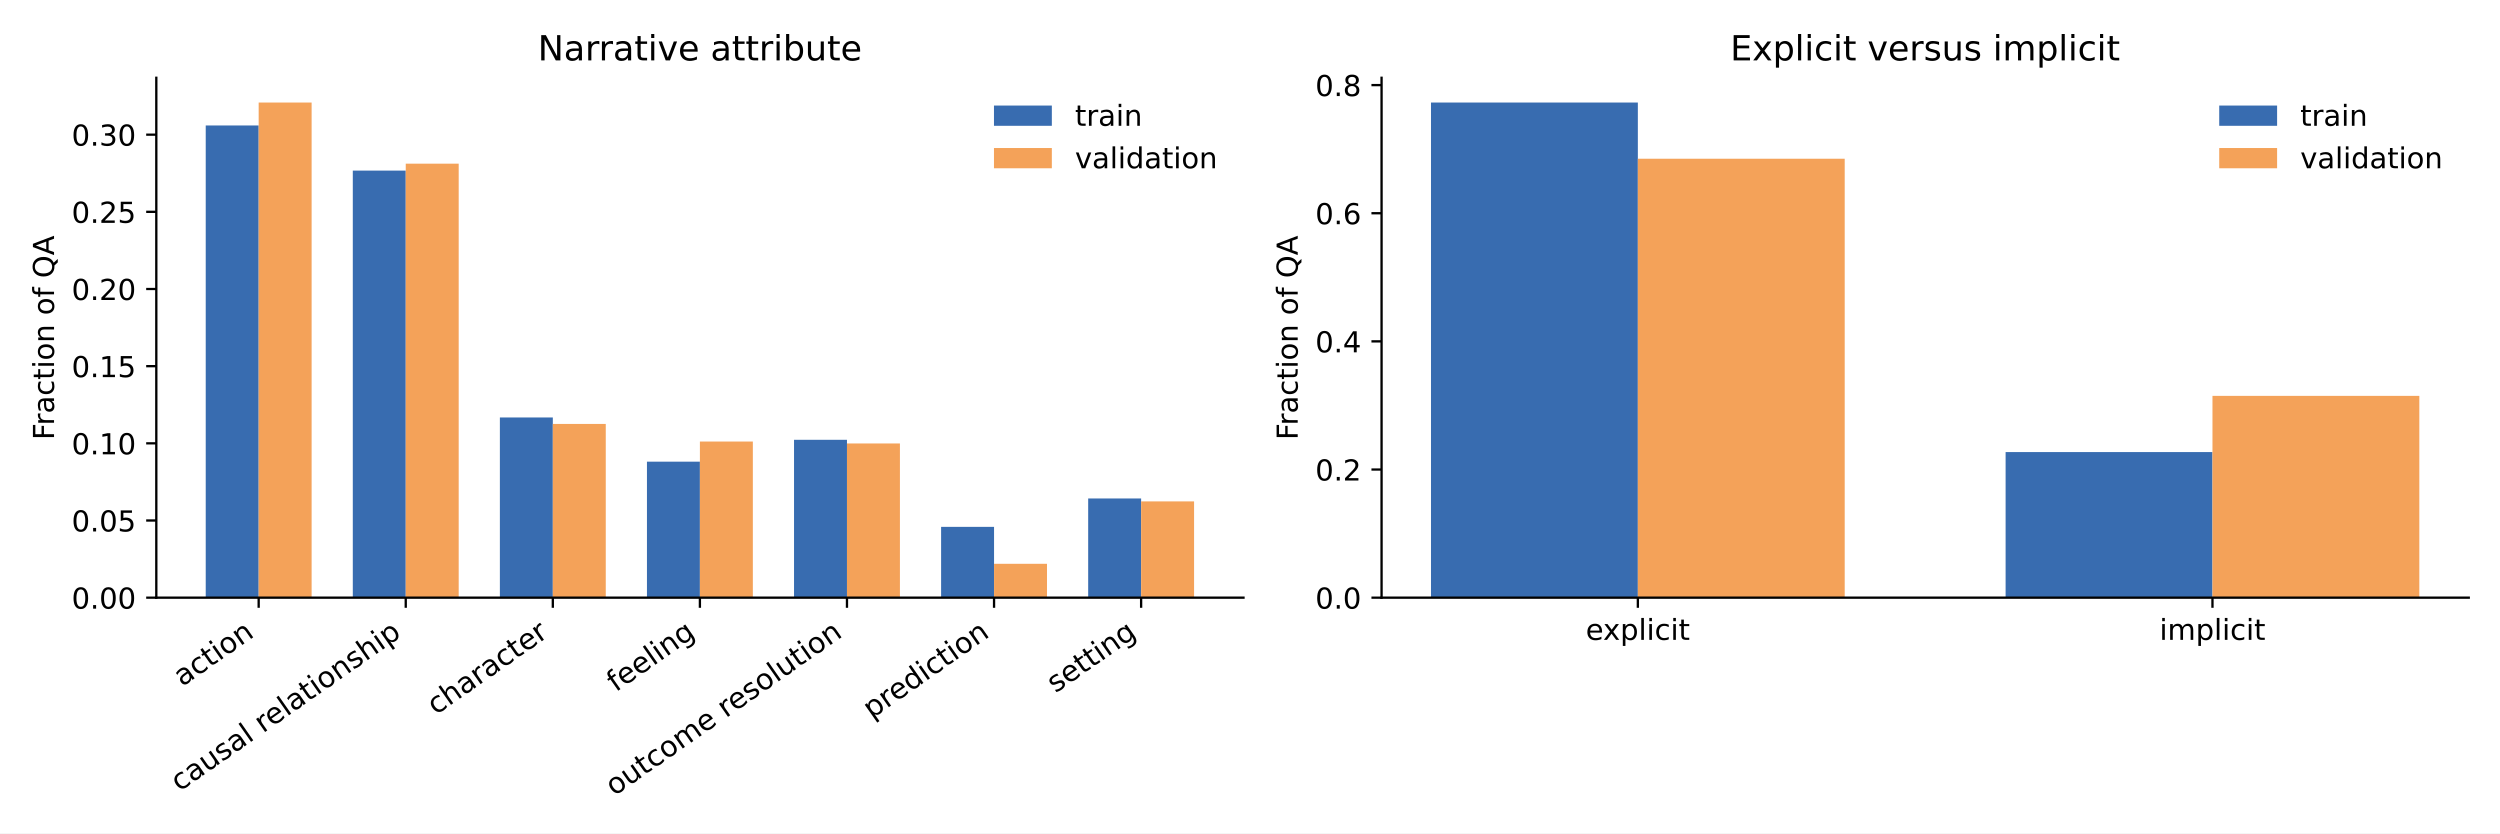
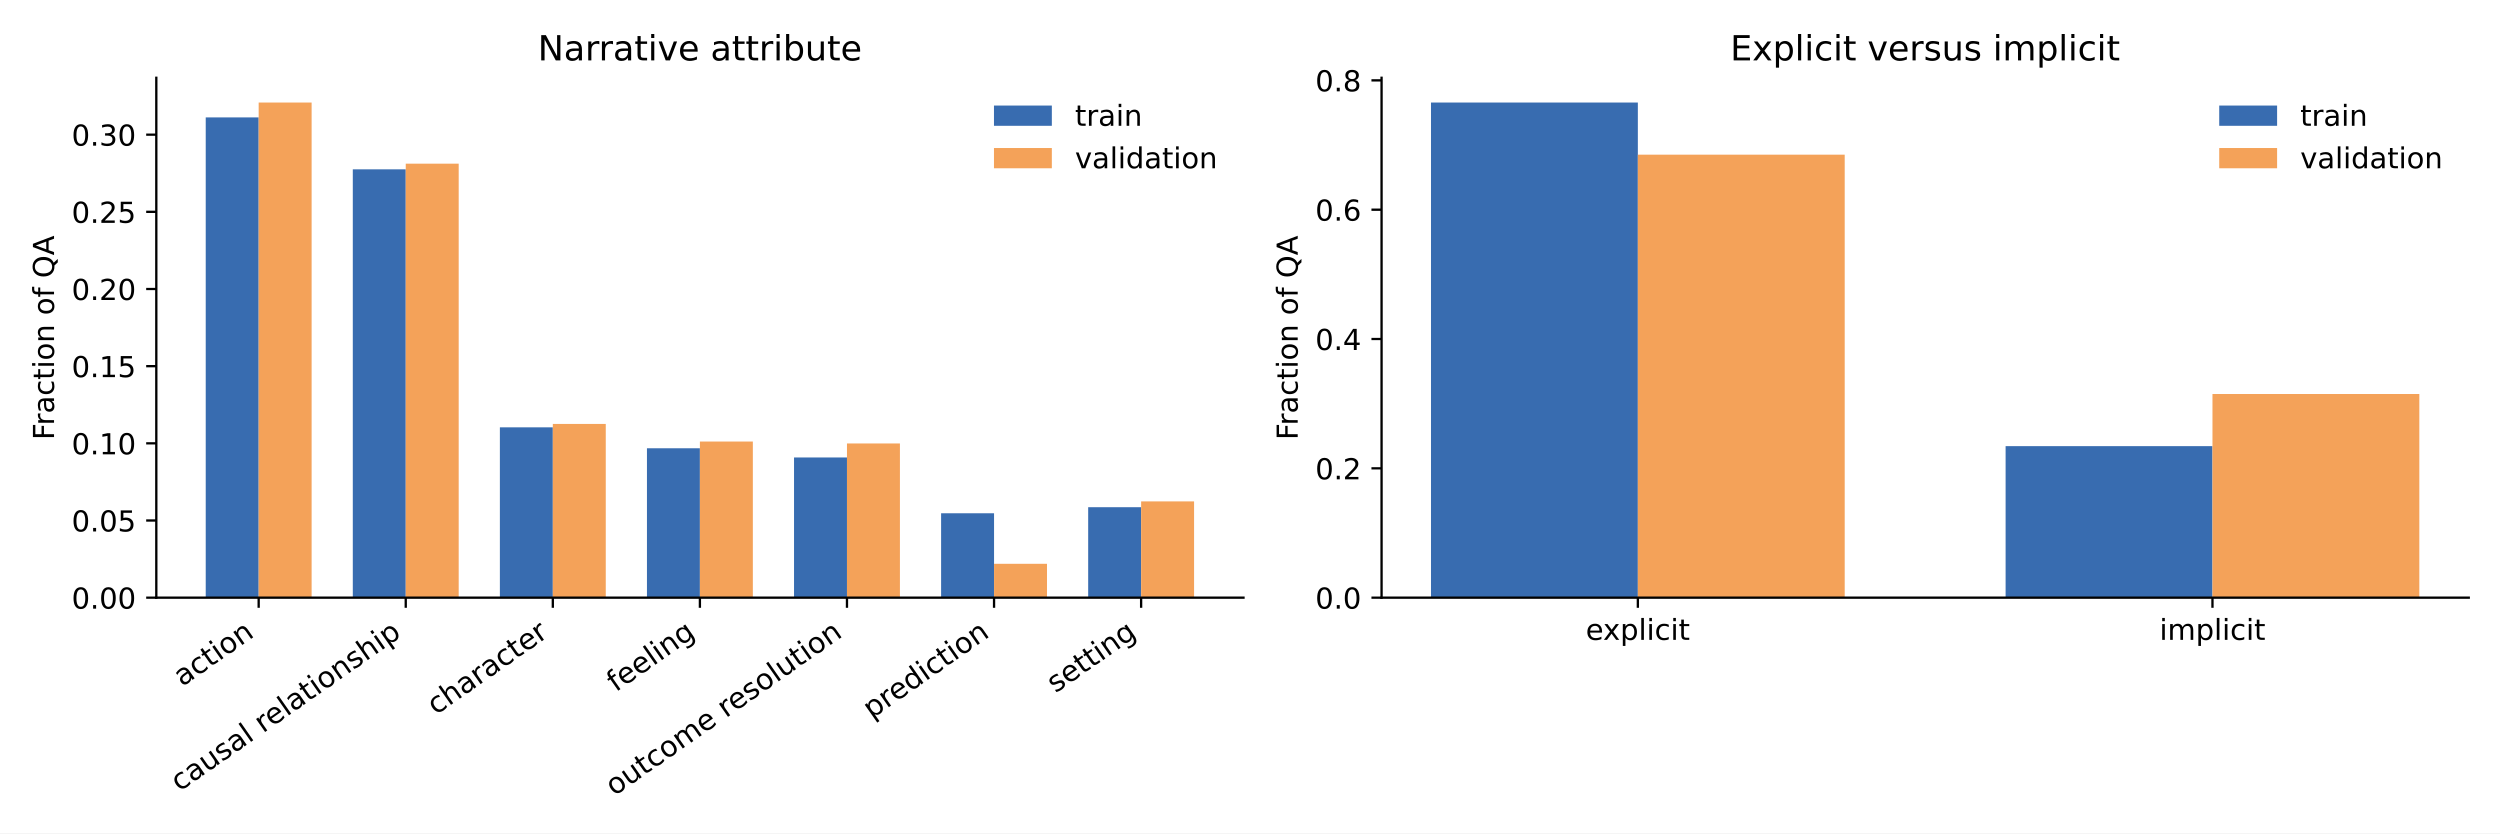
<svg xmlns="http://www.w3.org/2000/svg" xmlns:xlink="http://www.w3.org/1999/xlink" width="864pt" height="288pt" viewBox="0 0 864 288" version="1.1">
  <defs>
    <style type="text/css">*{stroke-linejoin: round; stroke-linecap: butt}</style>
  </defs>
  <g id="figure_1">
    <g id="patch_1">
      <path d="M 0 288 L 864 288 L 864 0 L 0 0 z " style="fill: #ffffff" />
    </g>
    <g id="axes_1">
      <g id="patch_2">
        <path d="M 54.02 206.553 L 429.75 206.553 L 429.75 26.88 L 54.02 26.88 z " style="fill: #ffffff" />
      </g>
      <g id="patch_3">
-         <path d="M 71.099 206.553 L 89.397 206.553 L 89.397 43.357 L 71.099 43.357 z " clip-path="url(#pa265918543)" style="fill: #386cb0" />
+         <path d="M 71.099 206.553 L 89.397 206.553 L 89.397 40.583 L 71.099 40.583 z " clip-path="url(#pa8a978a967)" style="fill: #386cb0" />
      </g>
      <g id="patch_4">
-         <path d="M 121.928 206.553 L 140.226 206.553 L 140.226 58.969 L 121.928 58.969 z " clip-path="url(#pa265918543)" style="fill: #386cb0" />
+         <path d="M 121.928 206.553 L 140.226 206.553 L 140.226 58.513 L 121.928 58.513 z " clip-path="url(#pa8a978a967)" style="fill: #386cb0" />
      </g>
      <g id="patch_5">
-         <path d="M 172.757 206.553 L 191.056 206.553 L 191.056 144.268 L 172.757 144.268 z " clip-path="url(#pa265918543)" style="fill: #386cb0" />
+         <path d="M 172.757 206.553 L 191.056 206.553 L 191.056 147.689 L 172.757 147.689 z " clip-path="url(#pa8a978a967)" style="fill: #386cb0" />
      </g>
      <g id="patch_6">
-         <path d="M 223.586 206.553 L 241.885 206.553 L 241.885 159.558 L 223.586 159.558 z " clip-path="url(#pa265918543)" style="fill: #386cb0" />
+         <path d="M 223.586 206.553 L 241.885 206.553 L 241.885 154.928 L 223.586 154.928 z " clip-path="url(#pa8a978a967)" style="fill: #386cb0" />
      </g>
      <g id="patch_7">
-         <path d="M 274.416 206.553 L 292.714 206.553 L 292.714 151.993 L 274.416 151.993 z " clip-path="url(#pa265918543)" style="fill: #386cb0" />
+         <path d="M 274.416 206.553 L 292.714 206.553 L 292.714 158.108 L 274.416 158.108 z " clip-path="url(#pa8a978a967)" style="fill: #386cb0" />
      </g>
      <g id="patch_8">
-         <path d="M 325.245 206.553 L 343.544 206.553 L 343.544 182.089 L 325.245 182.089 z " clip-path="url(#pa265918543)" style="fill: #386cb0" />
+         <path d="M 325.245 206.553 L 343.544 206.553 L 343.544 177.391 L 325.245 177.391 z " clip-path="url(#pa8a978a967)" style="fill: #386cb0" />
      </g>
      <g id="patch_9">
-         <path d="M 376.074 206.553 L 394.373 206.553 L 394.373 172.272 L 376.074 172.272 z " clip-path="url(#pa265918543)" style="fill: #386cb0" />
+         <path d="M 376.074 206.553 L 394.373 206.553 L 394.373 175.294 L 376.074 175.294 z " clip-path="url(#pa8a978a967)" style="fill: #386cb0" />
      </g>
      <g id="patch_10">
-         <path d="M 89.397 206.553 L 107.696 206.553 L 107.696 35.436 L 89.397 35.436 z " clip-path="url(#pa265918543)" style="fill: #f4a259" />
+         <path d="M 89.397 206.553 L 107.696 206.553 L 107.696 35.436 L 89.397 35.436 z " clip-path="url(#pa8a978a967)" style="fill: #f4a259" />
      </g>
      <g id="patch_11">
-         <path d="M 140.226 206.553 L 158.525 206.553 L 158.525 56.572 L 140.226 56.572 z " clip-path="url(#pa265918543)" style="fill: #f4a259" />
+         <path d="M 140.226 206.553 L 158.525 206.553 L 158.525 56.572 L 140.226 56.572 z " clip-path="url(#pa8a978a967)" style="fill: #f4a259" />
      </g>
      <g id="patch_12">
-         <path d="M 191.056 206.553 L 209.354 206.553 L 209.354 146.516 L 191.056 146.516 z " clip-path="url(#pa265918543)" style="fill: #f4a259" />
+         <path d="M 191.056 206.553 L 209.354 206.553 L 209.354 146.516 L 191.056 146.516 z " clip-path="url(#pa8a978a967)" style="fill: #f4a259" />
      </g>
      <g id="patch_13">
-         <path d="M 241.885 206.553 L 260.184 206.553 L 260.184 152.587 L 241.885 152.587 z " clip-path="url(#pa265918543)" style="fill: #f4a259" />
+         <path d="M 241.885 206.553 L 260.184 206.553 L 260.184 152.587 L 241.885 152.587 z " clip-path="url(#pa8a978a967)" style="fill: #f4a259" />
      </g>
      <g id="patch_14">
-         <path d="M 292.714 206.553 L 311.013 206.553 L 311.013 153.261 L 292.714 153.261 z " clip-path="url(#pa265918543)" style="fill: #f4a259" />
+         <path d="M 292.714 206.553 L 311.013 206.553 L 311.013 153.261 L 292.714 153.261 z " clip-path="url(#pa8a978a967)" style="fill: #f4a259" />
      </g>
      <g id="patch_15">
-         <path d="M 343.544 206.553 L 361.842 206.553 L 361.842 194.86 L 343.544 194.86 z " clip-path="url(#pa265918543)" style="fill: #f4a259" />
+         <path d="M 343.544 206.553 L 361.842 206.553 L 361.842 194.86 L 343.544 194.86 z " clip-path="url(#pa8a978a967)" style="fill: #f4a259" />
      </g>
      <g id="patch_16">
-         <path d="M 394.373 206.553 L 412.671 206.553 L 412.671 173.274 L 394.373 173.274 z " clip-path="url(#pa265918543)" style="fill: #f4a259" />
+         <path d="M 394.373 206.553 L 412.671 206.553 L 412.671 173.274 L 394.373 173.274 z " clip-path="url(#pa8a978a967)" style="fill: #f4a259" />
      </g>
      <g id="matplotlib.axis_1">
        <g id="xtick_1">
          <g id="line2d_1">
            <defs>
-               <path id="m084915d503" d="M 0 0 L 0 3.5 " style="stroke: #000000; stroke-width: 0.8" />
+               <path id="mdbb7e9af26" d="M 0 0 L 0 3.5 " style="stroke: #000000; stroke-width: 0.8" />
            </defs>
            <g>
-               <use xlink:href="#m084915d503" x="89.397" y="206.553" style="stroke: #000000; stroke-width: 0.8" />
+               <use xlink:href="#mdbb7e9af26" x="89.397" y="206.553" style="stroke: #000000; stroke-width: 0.8" />
            </g>
          </g>
          <g id="text_1">
            <text style="font-size: 10px; font-family: 'DejaVu Sans', 'Bitstream Vera Sans', 'Computer Modern Sans Serif', 'Lucida Grande', 'Verdana', 'Geneva', 'Lucid', 'Arial', 'Helvetica', 'Avant Garde', sans-serif" transform="translate(62.98979 237.4323) rotate(-35)">action</text>
          </g>
        </g>
        <g id="xtick_2">
          <g id="line2d_2">
            <g>
-               <use xlink:href="#m084915d503" x="140.226" y="206.553" style="stroke: #000000; stroke-width: 0.8" />
+               <use xlink:href="#mdbb7e9af26" x="140.226" y="206.553" style="stroke: #000000; stroke-width: 0.8" />
            </g>
          </g>
          <g id="text_2">
            <text style="font-size: 10px; font-family: 'DejaVu Sans', 'Bitstream Vera Sans', 'Computer Modern Sans Serif', 'Lucida Grande', 'Verdana', 'Geneva', 'Lucid', 'Arial', 'Helvetica', 'Avant Garde', sans-serif" transform="translate(62.0077 273.7111) rotate(-35)">causal relationship</text>
          </g>
        </g>
        <g id="xtick_3">
          <g id="line2d_3">
            <g>
-               <use xlink:href="#m084915d503" x="191.056" y="206.553" style="stroke: #000000; stroke-width: 0.8" />
+               <use xlink:href="#mdbb7e9af26" x="191.056" y="206.553" style="stroke: #000000; stroke-width: 0.8" />
            </g>
          </g>
          <g id="text_3">
            <text style="font-size: 10px; font-family: 'DejaVu Sans', 'Bitstream Vera Sans', 'Computer Modern Sans Serif', 'Lucida Grande', 'Verdana', 'Geneva', 'Lucid', 'Arial', 'Helvetica', 'Avant Garde', sans-serif" transform="translate(150.637 247.2432) rotate(-35)">character</text>
          </g>
        </g>
        <g id="xtick_4">
          <g id="line2d_4">
            <g>
-               <use xlink:href="#m084915d503" x="241.885" y="206.553" style="stroke: #000000; stroke-width: 0.8" />
+               <use xlink:href="#mdbb7e9af26" x="241.885" y="206.553" style="stroke: #000000; stroke-width: 0.8" />
            </g>
          </g>
          <g id="text_4">
            <text style="font-size: 10px; font-family: 'DejaVu Sans', 'Bitstream Vera Sans', 'Computer Modern Sans Serif', 'Lucida Grande', 'Verdana', 'Geneva', 'Lucid', 'Arial', 'Helvetica', 'Avant Garde', sans-serif" transform="translate(212.7847 239.318) rotate(-35)">feeling</text>
          </g>
        </g>
        <g id="xtick_5">
          <g id="line2d_5">
            <g>
-               <use xlink:href="#m084915d503" x="292.714" y="206.553" style="stroke: #000000; stroke-width: 0.8" />
+               <use xlink:href="#mdbb7e9af26" x="292.714" y="206.553" style="stroke: #000000; stroke-width: 0.8" />
            </g>
          </g>
          <g id="text_5">
            <text style="font-size: 10px; font-family: 'DejaVu Sans', 'Bitstream Vera Sans', 'Computer Modern Sans Serif', 'Lucida Grande', 'Verdana', 'Geneva', 'Lucid', 'Arial', 'Helvetica', 'Avant Garde', sans-serif" transform="translate(212.3069 275.2436) rotate(-35)">outcome resolution</text>
          </g>
        </g>
        <g id="xtick_6">
          <g id="line2d_6">
            <g>
-               <use xlink:href="#m084915d503" x="343.544" y="206.553" style="stroke: #000000; stroke-width: 0.8" />
+               <use xlink:href="#mdbb7e9af26" x="343.544" y="206.553" style="stroke: #000000; stroke-width: 0.8" />
            </g>
          </g>
          <g id="text_6">
            <text style="font-size: 10px; font-family: 'DejaVu Sans', 'Bitstream Vera Sans', 'Computer Modern Sans Serif', 'Lucida Grande', 'Verdana', 'Geneva', 'Lucid', 'Arial', 'Helvetica', 'Avant Garde', sans-serif" transform="translate(301.2561 248.5517) rotate(-35)">prediction</text>
          </g>
        </g>
        <g id="xtick_7">
          <g id="line2d_7">
            <g>
-               <use xlink:href="#m084915d503" x="394.373" y="206.553" style="stroke: #000000; stroke-width: 0.8" />
+               <use xlink:href="#mdbb7e9af26" x="394.373" y="206.553" style="stroke: #000000; stroke-width: 0.8" />
            </g>
          </g>
          <g id="text_7">
            <text style="font-size: 10px; font-family: 'DejaVu Sans', 'Bitstream Vera Sans', 'Computer Modern Sans Serif', 'Lucida Grande', 'Verdana', 'Geneva', 'Lucid', 'Arial', 'Helvetica', 'Avant Garde', sans-serif" transform="translate(364.7823 239.6612) rotate(-35)">setting</text>
          </g>
        </g>
      </g>
      <g id="matplotlib.axis_2">
        <g id="ytick_1">
          <g id="line2d_8">
            <defs>
-               <path id="m526a6f2ead" d="M 0 0 L -3.5 0 " style="stroke: #000000; stroke-width: 0.8" />
+               <path id="md408a227f2" d="M 0 0 L -3.5 0 " style="stroke: #000000; stroke-width: 0.8" />
            </defs>
            <g>
-               <use xlink:href="#m526a6f2ead" x="54.02" y="206.553" style="stroke: #000000; stroke-width: 0.8" />
+               <use xlink:href="#md408a227f2" x="54.02" y="206.553" style="stroke: #000000; stroke-width: 0.8" />
            </g>
          </g>
          <g id="text_8">
            <text style="font-size: 10px; font-family: 'DejaVu Sans', 'Bitstream Vera Sans', 'Computer Modern Sans Serif', 'Lucida Grande', 'Verdana', 'Geneva', 'Lucid', 'Arial', 'Helvetica', 'Avant Garde', sans-serif; text-anchor: end" x="47.02" y="210.352" transform="rotate(-0 47.02 210.3519)">0.00</text>
          </g>
        </g>
        <g id="ytick_2">
          <g id="line2d_9">
            <g>
-               <use xlink:href="#m526a6f2ead" x="54.02" y="179.885" style="stroke: #000000; stroke-width: 0.8" />
+               <use xlink:href="#md408a227f2" x="54.02" y="179.885" style="stroke: #000000; stroke-width: 0.8" />
            </g>
          </g>
          <g id="text_9">
            <text style="font-size: 10px; font-family: 'DejaVu Sans', 'Bitstream Vera Sans', 'Computer Modern Sans Serif', 'Lucida Grande', 'Verdana', 'Geneva', 'Lucid', 'Arial', 'Helvetica', 'Avant Garde', sans-serif; text-anchor: end" x="47.02" y="183.684" transform="rotate(-0 47.02 183.6837)">0.05</text>
          </g>
        </g>
        <g id="ytick_3">
          <g id="line2d_10">
            <g>
-               <use xlink:href="#m526a6f2ead" x="54.02" y="153.216" style="stroke: #000000; stroke-width: 0.8" />
+               <use xlink:href="#md408a227f2" x="54.02" y="153.216" style="stroke: #000000; stroke-width: 0.8" />
            </g>
          </g>
          <g id="text_10">
            <text style="font-size: 10px; font-family: 'DejaVu Sans', 'Bitstream Vera Sans', 'Computer Modern Sans Serif', 'Lucida Grande', 'Verdana', 'Geneva', 'Lucid', 'Arial', 'Helvetica', 'Avant Garde', sans-serif; text-anchor: end" x="47.02" y="157.016" transform="rotate(-0 47.02 157.0156)">0.10</text>
          </g>
        </g>
        <g id="ytick_4">
          <g id="line2d_11">
            <g>
-               <use xlink:href="#m526a6f2ead" x="54.02" y="126.548" style="stroke: #000000; stroke-width: 0.8" />
+               <use xlink:href="#md408a227f2" x="54.02" y="126.548" style="stroke: #000000; stroke-width: 0.8" />
            </g>
          </g>
          <g id="text_11">
            <text style="font-size: 10px; font-family: 'DejaVu Sans', 'Bitstream Vera Sans', 'Computer Modern Sans Serif', 'Lucida Grande', 'Verdana', 'Geneva', 'Lucid', 'Arial', 'Helvetica', 'Avant Garde', sans-serif; text-anchor: end" x="47.02" y="130.347" transform="rotate(-0 47.02 130.3475)">0.15</text>
          </g>
        </g>
        <g id="ytick_5">
          <g id="line2d_12">
            <g>
-               <use xlink:href="#m526a6f2ead" x="54.02" y="99.88" style="stroke: #000000; stroke-width: 0.8" />
+               <use xlink:href="#md408a227f2" x="54.02" y="99.88" style="stroke: #000000; stroke-width: 0.8" />
            </g>
          </g>
          <g id="text_12">
            <text style="font-size: 10px; font-family: 'DejaVu Sans', 'Bitstream Vera Sans', 'Computer Modern Sans Serif', 'Lucida Grande', 'Verdana', 'Geneva', 'Lucid', 'Arial', 'Helvetica', 'Avant Garde', sans-serif; text-anchor: end" x="47.02" y="103.679" transform="rotate(-0 47.02 103.6793)">0.20</text>
          </g>
        </g>
        <g id="ytick_6">
          <g id="line2d_13">
            <g>
-               <use xlink:href="#m526a6f2ead" x="54.02" y="73.212" style="stroke: #000000; stroke-width: 0.8" />
+               <use xlink:href="#md408a227f2" x="54.02" y="73.212" style="stroke: #000000; stroke-width: 0.8" />
            </g>
          </g>
          <g id="text_13">
            <text style="font-size: 10px; font-family: 'DejaVu Sans', 'Bitstream Vera Sans', 'Computer Modern Sans Serif', 'Lucida Grande', 'Verdana', 'Geneva', 'Lucid', 'Arial', 'Helvetica', 'Avant Garde', sans-serif; text-anchor: end" x="47.02" y="77.011" transform="rotate(-0 47.02 77.01118)">0.25</text>
          </g>
        </g>
        <g id="ytick_7">
          <g id="line2d_14">
            <g>
-               <use xlink:href="#m526a6f2ead" x="54.02" y="46.544" style="stroke: #000000; stroke-width: 0.8" />
+               <use xlink:href="#md408a227f2" x="54.02" y="46.544" style="stroke: #000000; stroke-width: 0.8" />
            </g>
          </g>
          <g id="text_14">
            <text style="font-size: 10px; font-family: 'DejaVu Sans', 'Bitstream Vera Sans', 'Computer Modern Sans Serif', 'Lucida Grande', 'Verdana', 'Geneva', 'Lucid', 'Arial', 'Helvetica', 'Avant Garde', sans-serif; text-anchor: end" x="47.02" y="50.343" transform="rotate(-0 47.02 50.34304)">0.30</text>
          </g>
        </g>
        <g id="text_15">
          <text style="font-size: 10px; font-family: 'DejaVu Sans', 'Bitstream Vera Sans', 'Computer Modern Sans Serif', 'Lucida Grande', 'Verdana', 'Geneva', 'Lucid', 'Arial', 'Helvetica', 'Avant Garde', sans-serif; text-anchor: middle" x="18.675" y="116.716" transform="rotate(-90 18.67469 116.7163)">Fraction of QA</text>
        </g>
      </g>
      <g id="patch_17">
        <path d="M 54.02 206.553 L 54.02 26.88 " style="fill: none; stroke: #000000; stroke-width: 0.8; stroke-linejoin: miter; stroke-linecap: square" />
      </g>
      <g id="patch_18">
        <path d="M 54.02 206.553 L 429.75 206.553 " style="fill: none; stroke: #000000; stroke-width: 0.8; stroke-linejoin: miter; stroke-linecap: square" />
      </g>
      <g id="text_16">
        <text style="font-size: 12px; font-family: 'DejaVu Sans', 'Bitstream Vera Sans', 'Computer Modern Sans Serif', 'Lucida Grande', 'Verdana', 'Geneva', 'Lucid', 'Arial', 'Helvetica', 'Avant Garde', sans-serif; text-anchor: middle" x="241.885" y="20.88" transform="rotate(-0 241.885 20.88)">Narrative attribute</text>
      </g>
      <g id="legend_1">
        <g id="patch_19">
          <path d="M 343.516 43.478 L 363.516 43.478 L 363.516 36.478 L 343.516 36.478 z " style="fill: #386cb0" />
        </g>
        <g id="text_17">
          <text style="font-size: 10px; font-family: 'DejaVu Sans', 'Bitstream Vera Sans', 'Computer Modern Sans Serif', 'Lucida Grande', 'Verdana', 'Geneva', 'Lucid', 'Arial', 'Helvetica', 'Avant Garde', sans-serif; text-anchor: start" x="371.516" y="43.478" transform="rotate(-0 371.5156 43.47844)">train</text>
        </g>
        <g id="patch_20">
          <path d="M 343.516 58.157 L 363.516 58.157 L 363.516 51.157 L 343.516 51.157 z " style="fill: #f4a259" />
        </g>
        <g id="text_18">
          <text style="font-size: 10px; font-family: 'DejaVu Sans', 'Bitstream Vera Sans', 'Computer Modern Sans Serif', 'Lucida Grande', 'Verdana', 'Geneva', 'Lucid', 'Arial', 'Helvetica', 'Avant Garde', sans-serif; text-anchor: start" x="371.516" y="58.157" transform="rotate(-0 371.5156 58.15656)">validation</text>
        </g>
      </g>
    </g>
    <g id="axes_2">
      <g id="patch_21">
        <path d="M 477.47 206.553 L 853.2 206.553 L 853.2 26.88 L 477.47 26.88 z " style="fill: #ffffff" />
      </g>
      <g id="patch_22">
-         <path d="M 494.549 206.553 L 566.041 206.553 L 566.041 35.436 L 494.549 35.436 z " clip-path="url(#pff78f6771b)" style="fill: #386cb0" />
+         <path d="M 494.549 206.553 L 566.041 206.553 L 566.041 35.436 L 494.549 35.436 z " clip-path="url(#pffc71fd0b1)" style="fill: #386cb0" />
      </g>
      <g id="patch_23">
-         <path d="M 693.137 206.553 L 764.629 206.553 L 764.629 156.24 L 693.137 156.24 z " clip-path="url(#pff78f6771b)" style="fill: #386cb0" />
+         <path d="M 693.137 206.553 L 764.629 206.553 L 764.629 154.191 L 693.137 154.191 z " clip-path="url(#pffc71fd0b1)" style="fill: #386cb0" />
      </g>
      <g id="patch_24">
-         <path d="M 566.041 206.553 L 637.533 206.553 L 637.533 54.857 L 566.041 54.857 z " clip-path="url(#pff78f6771b)" style="fill: #f4a259" />
+         <path d="M 566.041 206.553 L 637.533 206.553 L 637.533 53.453 L 566.041 53.453 z " clip-path="url(#pffc71fd0b1)" style="fill: #f4a259" />
      </g>
      <g id="patch_25">
-         <path d="M 764.629 206.553 L 836.121 206.553 L 836.121 136.819 L 764.629 136.819 z " clip-path="url(#pff78f6771b)" style="fill: #f4a259" />
+         <path d="M 764.629 206.553 L 836.121 206.553 L 836.121 136.174 L 764.629 136.174 z " clip-path="url(#pffc71fd0b1)" style="fill: #f4a259" />
      </g>
      <g id="matplotlib.axis_3">
        <g id="xtick_8">
          <g id="line2d_15">
            <g>
-               <use xlink:href="#m084915d503" x="566.041" y="206.553" style="stroke: #000000; stroke-width: 0.8" />
+               <use xlink:href="#mdbb7e9af26" x="566.041" y="206.553" style="stroke: #000000; stroke-width: 0.8" />
            </g>
          </g>
          <g id="text_19">
            <text style="font-size: 10px; font-family: 'DejaVu Sans', 'Bitstream Vera Sans', 'Computer Modern Sans Serif', 'Lucida Grande', 'Verdana', 'Geneva', 'Lucid', 'Arial', 'Helvetica', 'Avant Garde', sans-serif; text-anchor: middle" x="566.041" y="221.151" transform="rotate(-0 566.0406 221.1511)">explicit</text>
          </g>
        </g>
        <g id="xtick_9">
          <g id="line2d_16">
            <g>
-               <use xlink:href="#m084915d503" x="764.629" y="206.553" style="stroke: #000000; stroke-width: 0.8" />
+               <use xlink:href="#mdbb7e9af26" x="764.629" y="206.553" style="stroke: #000000; stroke-width: 0.8" />
            </g>
          </g>
          <g id="text_20">
            <text style="font-size: 10px; font-family: 'DejaVu Sans', 'Bitstream Vera Sans', 'Computer Modern Sans Serif', 'Lucida Grande', 'Verdana', 'Geneva', 'Lucid', 'Arial', 'Helvetica', 'Avant Garde', sans-serif; text-anchor: middle" x="764.629" y="221.151" transform="rotate(-0 764.6294 221.1511)">implicit</text>
          </g>
        </g>
      </g>
      <g id="matplotlib.axis_4">
        <g id="ytick_8">
          <g id="line2d_17">
            <g>
-               <use xlink:href="#m526a6f2ead" x="477.47" y="206.553" style="stroke: #000000; stroke-width: 0.8" />
+               <use xlink:href="#md408a227f2" x="477.47" y="206.553" style="stroke: #000000; stroke-width: 0.8" />
            </g>
          </g>
          <g id="text_21">
            <text style="font-size: 10px; font-family: 'DejaVu Sans', 'Bitstream Vera Sans', 'Computer Modern Sans Serif', 'Lucida Grande', 'Verdana', 'Geneva', 'Lucid', 'Arial', 'Helvetica', 'Avant Garde', sans-serif; text-anchor: end" x="470.47" y="210.352" transform="rotate(-0 470.47 210.3519)">0.0</text>
          </g>
        </g>
        <g id="ytick_9">
          <g id="line2d_18">
            <g>
-               <use xlink:href="#m526a6f2ead" x="477.47" y="162.267" style="stroke: #000000; stroke-width: 0.8" />
+               <use xlink:href="#md408a227f2" x="477.47" y="161.857" style="stroke: #000000; stroke-width: 0.8" />
            </g>
          </g>
          <g id="text_22">
-             <text style="font-size: 10px; font-family: 'DejaVu Sans', 'Bitstream Vera Sans', 'Computer Modern Sans Serif', 'Lucida Grande', 'Verdana', 'Geneva', 'Lucid', 'Arial', 'Helvetica', 'Avant Garde', sans-serif; text-anchor: end" x="470.47" y="166.066" transform="rotate(-0 470.47 166.066)">0.2</text>
+             <text style="font-size: 10px; font-family: 'DejaVu Sans', 'Bitstream Vera Sans', 'Computer Modern Sans Serif', 'Lucida Grande', 'Verdana', 'Geneva', 'Lucid', 'Arial', 'Helvetica', 'Avant Garde', sans-serif; text-anchor: end" x="470.47" y="165.656" transform="rotate(-0 470.47 165.6563)">0.2</text>
          </g>
        </g>
        <g id="ytick_10">
          <g id="line2d_19">
            <g>
-               <use xlink:href="#m526a6f2ead" x="477.47" y="117.981" style="stroke: #000000; stroke-width: 0.8" />
+               <use xlink:href="#md408a227f2" x="477.47" y="117.161" style="stroke: #000000; stroke-width: 0.8" />
            </g>
          </g>
          <g id="text_23">
-             <text style="font-size: 10px; font-family: 'DejaVu Sans', 'Bitstream Vera Sans', 'Computer Modern Sans Serif', 'Lucida Grande', 'Verdana', 'Geneva', 'Lucid', 'Arial', 'Helvetica', 'Avant Garde', sans-serif; text-anchor: end" x="470.47" y="121.78" transform="rotate(-0 470.47 121.7801)">0.4</text>
+             <text style="font-size: 10px; font-family: 'DejaVu Sans', 'Bitstream Vera Sans', 'Computer Modern Sans Serif', 'Lucida Grande', 'Verdana', 'Geneva', 'Lucid', 'Arial', 'Helvetica', 'Avant Garde', sans-serif; text-anchor: end" x="470.47" y="120.961" transform="rotate(-0 470.47 120.9606)">0.4</text>
          </g>
        </g>
        <g id="ytick_11">
          <g id="line2d_20">
            <g>
-               <use xlink:href="#m526a6f2ead" x="477.47" y="73.695" style="stroke: #000000; stroke-width: 0.8" />
+               <use xlink:href="#md408a227f2" x="477.47" y="72.466" style="stroke: #000000; stroke-width: 0.8" />
            </g>
          </g>
          <g id="text_24">
-             <text style="font-size: 10px; font-family: 'DejaVu Sans', 'Bitstream Vera Sans', 'Computer Modern Sans Serif', 'Lucida Grande', 'Verdana', 'Geneva', 'Lucid', 'Arial', 'Helvetica', 'Avant Garde', sans-serif; text-anchor: end" x="470.47" y="77.494" transform="rotate(-0 470.47 77.49414)">0.6</text>
+             <text style="font-size: 10px; font-family: 'DejaVu Sans', 'Bitstream Vera Sans', 'Computer Modern Sans Serif', 'Lucida Grande', 'Verdana', 'Geneva', 'Lucid', 'Arial', 'Helvetica', 'Avant Garde', sans-serif; text-anchor: end" x="470.47" y="76.265" transform="rotate(-0 470.47 76.26501)">0.6</text>
          </g>
        </g>
        <g id="ytick_12">
          <g id="line2d_21">
            <g>
-               <use xlink:href="#m526a6f2ead" x="477.47" y="29.409" style="stroke: #000000; stroke-width: 0.8" />
+               <use xlink:href="#md408a227f2" x="477.47" y="27.77" style="stroke: #000000; stroke-width: 0.8" />
            </g>
          </g>
          <g id="text_25">
-             <text style="font-size: 10px; font-family: 'DejaVu Sans', 'Bitstream Vera Sans', 'Computer Modern Sans Serif', 'Lucida Grande', 'Verdana', 'Geneva', 'Lucid', 'Arial', 'Helvetica', 'Avant Garde', sans-serif; text-anchor: end" x="470.47" y="33.208" transform="rotate(-0 470.47 33.20822)">0.8</text>
+             <text style="font-size: 10px; font-family: 'DejaVu Sans', 'Bitstream Vera Sans', 'Computer Modern Sans Serif', 'Lucida Grande', 'Verdana', 'Geneva', 'Lucid', 'Arial', 'Helvetica', 'Avant Garde', sans-serif; text-anchor: end" x="470.47" y="31.569" transform="rotate(-0 470.47 31.56939)">0.8</text>
          </g>
        </g>
        <g id="text_26">
          <text style="font-size: 10px; font-family: 'DejaVu Sans', 'Bitstream Vera Sans', 'Computer Modern Sans Serif', 'Lucida Grande', 'Verdana', 'Geneva', 'Lucid', 'Arial', 'Helvetica', 'Avant Garde', sans-serif; text-anchor: middle" x="448.487" y="116.716" transform="rotate(-90 448.4872 116.7163)">Fraction of QA</text>
        </g>
      </g>
      <g id="patch_26">
        <path d="M 477.47 206.553 L 477.47 26.88 " style="fill: none; stroke: #000000; stroke-width: 0.8; stroke-linejoin: miter; stroke-linecap: square" />
      </g>
      <g id="patch_27">
        <path d="M 477.47 206.553 L 853.2 206.553 " style="fill: none; stroke: #000000; stroke-width: 0.8; stroke-linejoin: miter; stroke-linecap: square" />
      </g>
      <g id="text_27">
        <text style="font-size: 12px; font-family: 'DejaVu Sans', 'Bitstream Vera Sans', 'Computer Modern Sans Serif', 'Lucida Grande', 'Verdana', 'Geneva', 'Lucid', 'Arial', 'Helvetica', 'Avant Garde', sans-serif; text-anchor: middle" x="665.335" y="20.88" transform="rotate(-0 665.335 20.88)">Explicit versus implicit</text>
      </g>
      <g id="legend_2">
        <g id="patch_28">
          <path d="M 766.966 43.478 L 786.966 43.478 L 786.966 36.478 L 766.966 36.478 z " style="fill: #386cb0" />
        </g>
        <g id="text_28">
          <text style="font-size: 10px; font-family: 'DejaVu Sans', 'Bitstream Vera Sans', 'Computer Modern Sans Serif', 'Lucida Grande', 'Verdana', 'Geneva', 'Lucid', 'Arial', 'Helvetica', 'Avant Garde', sans-serif; text-anchor: start" x="794.966" y="43.478" transform="rotate(-0 794.9656 43.47844)">train</text>
        </g>
        <g id="patch_29">
          <path d="M 766.966 58.157 L 786.966 58.157 L 786.966 51.157 L 766.966 51.157 z " style="fill: #f4a259" />
        </g>
        <g id="text_29">
          <text style="font-size: 10px; font-family: 'DejaVu Sans', 'Bitstream Vera Sans', 'Computer Modern Sans Serif', 'Lucida Grande', 'Verdana', 'Geneva', 'Lucid', 'Arial', 'Helvetica', 'Avant Garde', sans-serif; text-anchor: start" x="794.966" y="58.157" transform="rotate(-0 794.9656 58.15656)">validation</text>
        </g>
      </g>
    </g>
  </g>
  <defs>
-     <clipPath id="pa265918543">
+     <clipPath id="pa8a978a967">
      <rect x="54.02" y="26.88" width="375.73" height="179.673" />
    </clipPath>
-     <clipPath id="pff78f6771b">
+     <clipPath id="pffc71fd0b1">
      <rect x="477.47" y="26.88" width="375.73" height="179.673" />
    </clipPath>
  </defs>
</svg>
